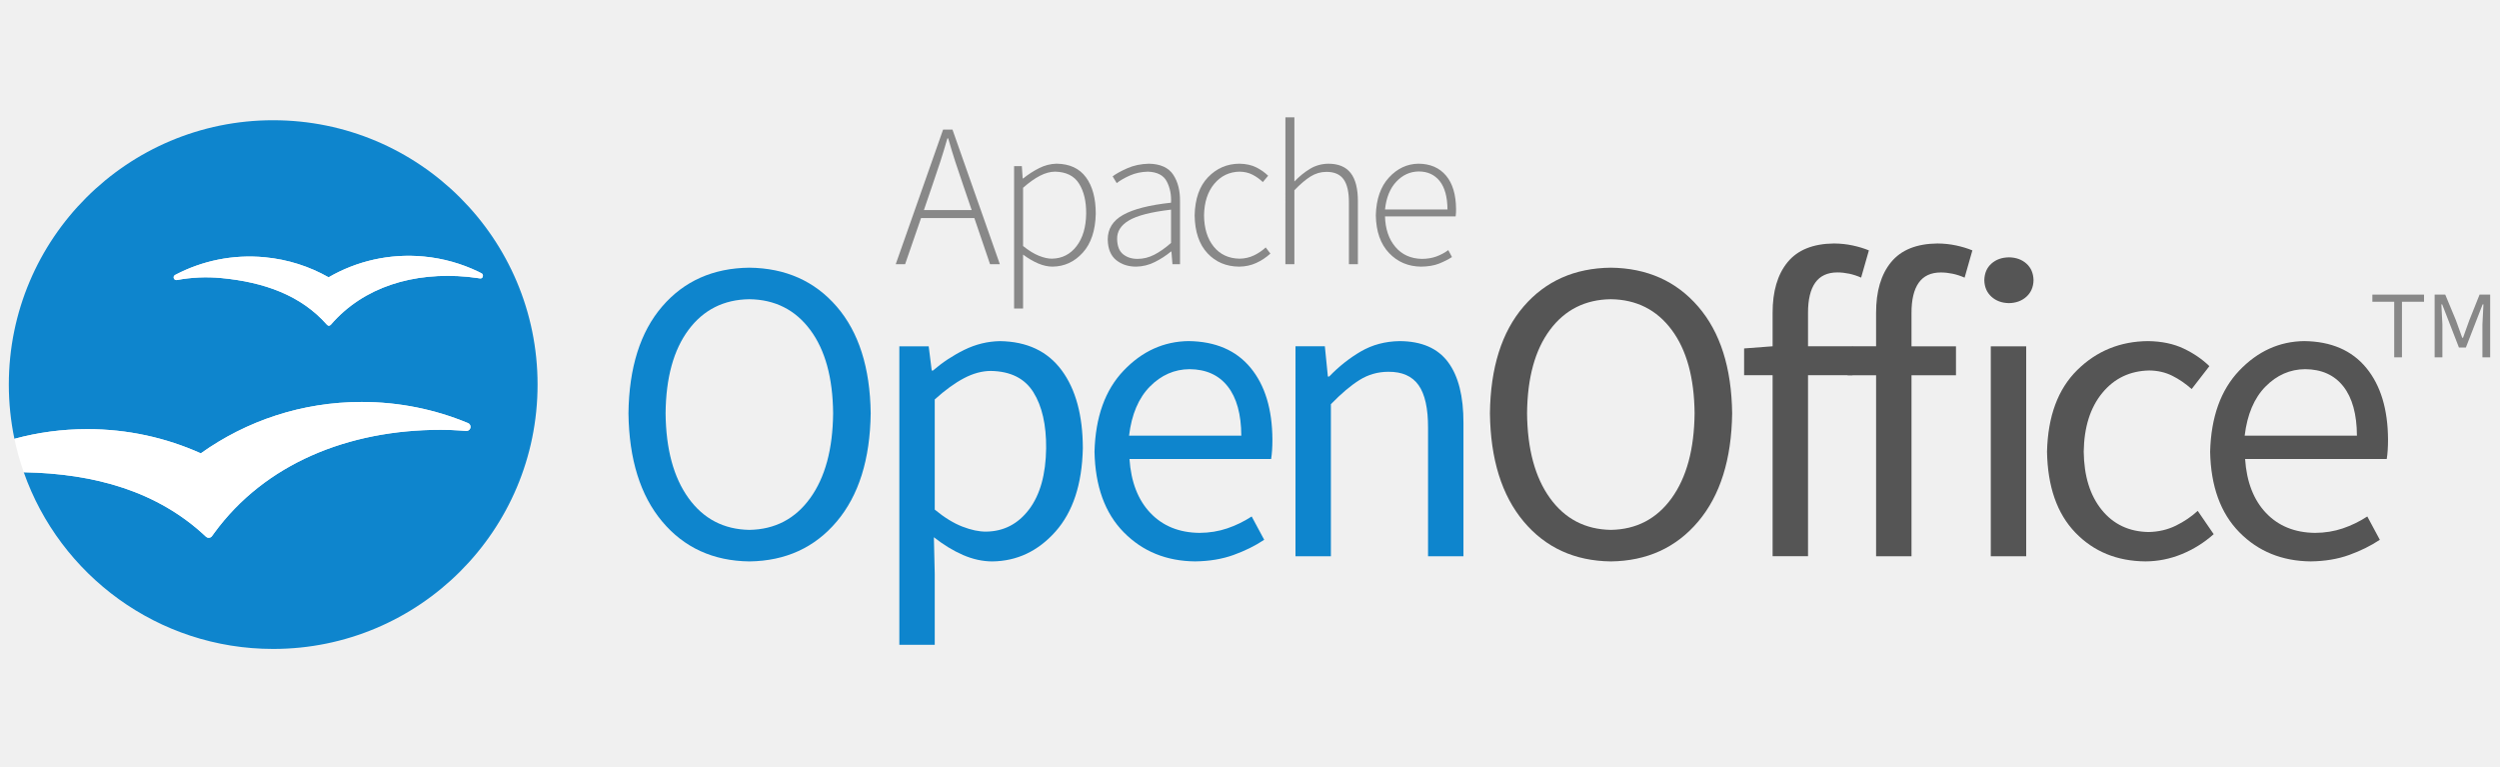
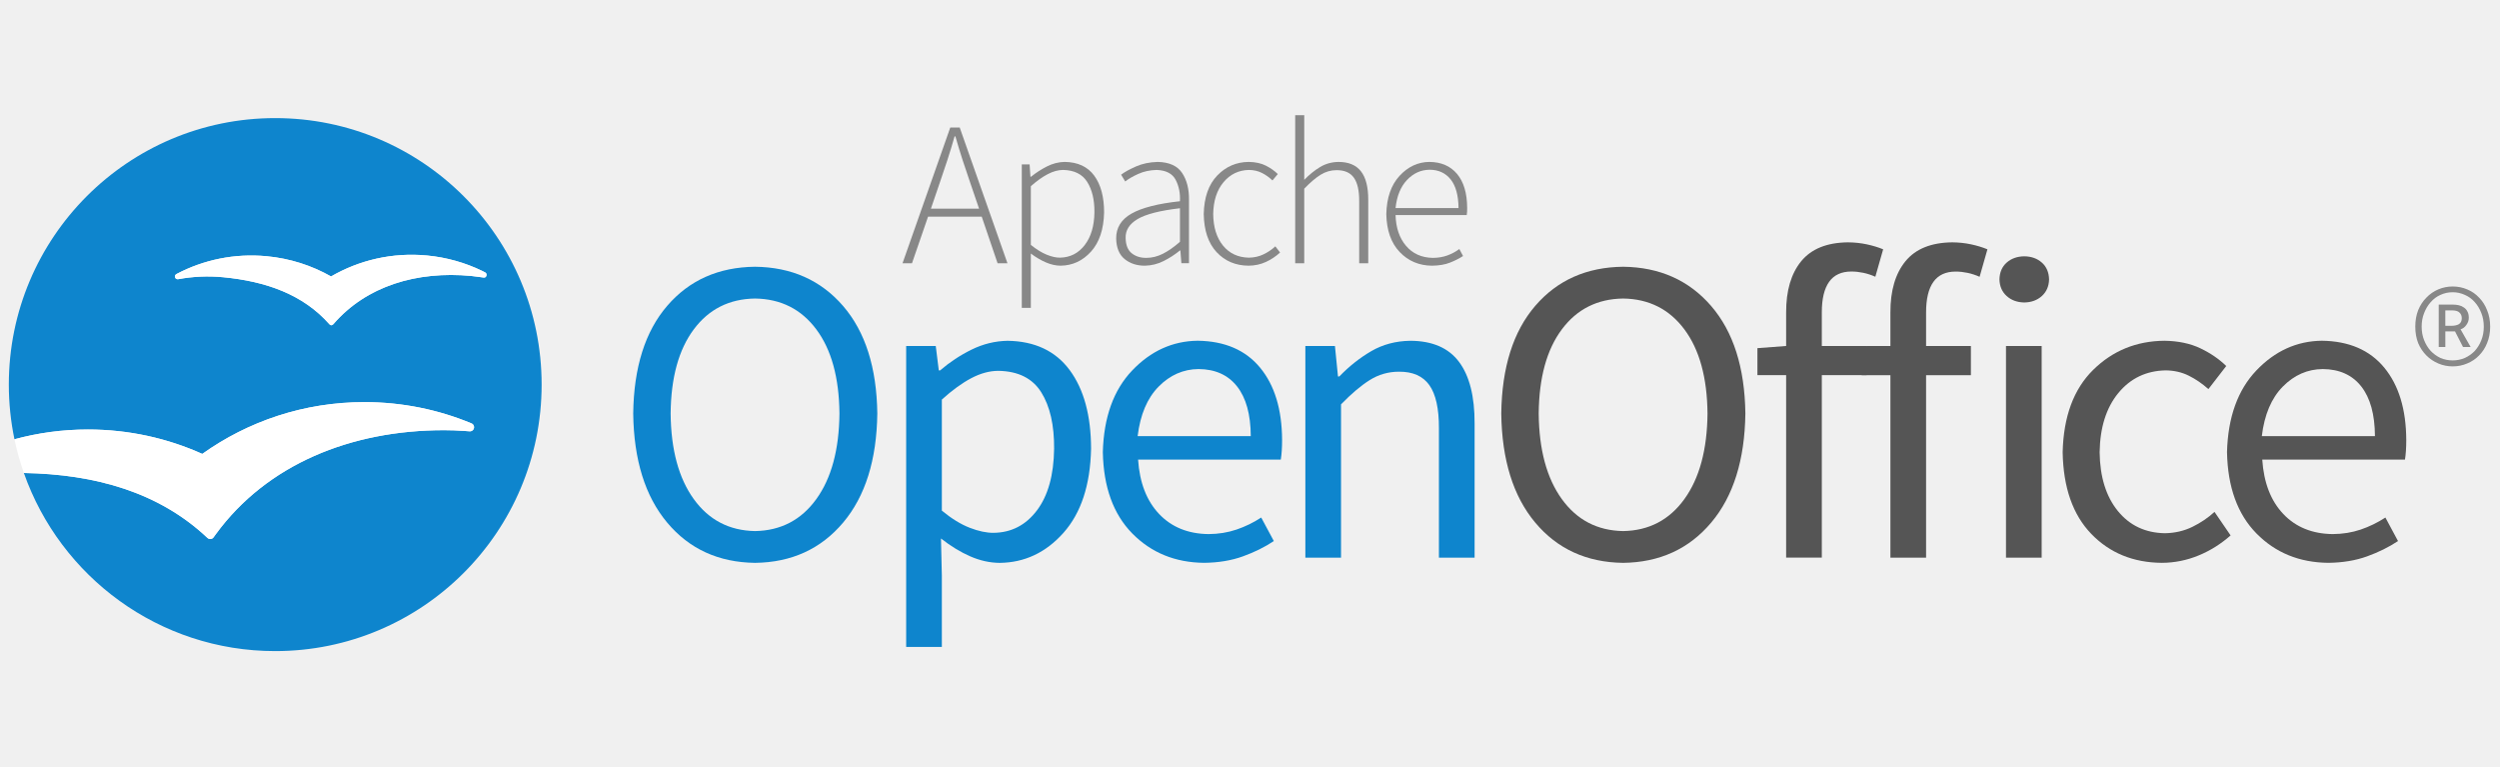
<svg xmlns="http://www.w3.org/2000/svg" width="522" height="160" id="svg3396" version="1.1">
  <defs id="defs3398" />
  <g id="layer1" transform="translate(0,-892.3622)">
-     <g id="g3053">
-       <path style="text-align:center;fill:#0e85cd;fill-rule:evenodd" d="m 156.529,1009.587 c 7.567,-0.096 13.651,-2.877 18.253,-8.332 4.602,-5.454 6.965,-12.99 7.091,-22.605 -0.126,-9.513 -2.49,-16.935 -7.091,-22.266 -4.602,-5.331 -10.686,-8.04 -18.253,-8.128 -7.563,0.084 -13.632,2.781 -18.207,8.094 -4.575,5.314 -6.924,12.747 -7.046,22.3 0.122,9.615 2.471,17.149 7.046,22.605 4.575,5.456 10.645,8.233 18.207,8.331 z m 0,-6.585 c -5.346,-0.096 -9.581,-2.3 -12.706,-6.629 -3.125,-4.329 -4.722,-10.237 -4.792,-17.723 0.07,-7.425 1.667,-13.23 4.792,-17.419 3.125,-4.188 7.36,-6.32 12.706,-6.393 5.346,0.072 9.581,2.205 12.706,6.393 3.125,4.188 4.722,9.994 4.791,17.419 -0.07,7.486 -1.667,13.394 -4.791,17.723 -3.125,4.329 -7.36,6.539 -12.706,6.629 z" id="path3086-2" />
-       <path style="text-align:center;fill:#0e85cd;fill-rule:evenodd" d="m 195.072,1004.538 c 2.029,1.59 4.059,2.828 6.088,3.709 2.029,0.881 4.059,1.328 6.088,1.342 5.169,-0.06 9.577,-2.133 13.224,-6.235 3.647,-4.102 5.552,-9.9 5.716,-17.396 -0.016,-6.891 -1.494,-12.32 -4.431,-16.291 -2.937,-3.971 -7.232,-5.997 -12.886,-6.077 -2.584,0.048 -5.06,0.653 -7.43,1.815 -2.369,1.163 -4.553,2.603 -6.55,4.318 h -0.271 l -0.631,-5.052 h -6.133 v 62.323 h 7.396 v -14.792 z m 0.18,-5.773 0,-22.999 c 2.151,-1.945 4.184,-3.421 6.099,-4.43 1.915,-1.01 3.79,-1.517 5.626,-1.522 4.111,0.072 7.073,1.553 8.884,4.453 1.811,2.9 2.698,6.796 2.661,11.691 -0.071,5.46 -1.259,9.714 -3.563,12.763 -2.304,3.048 -5.295,4.596 -8.974,4.644 -1.462,0.012 -3.115,-0.332 -4.961,-1.048 -1.845,-0.715 -3.769,-1.899 -5.772,-3.551 z" id="path3088-0" />
-       <path style="text-align:center;fill:#0e85cd;fill-rule:evenodd" d="m 228.625,986.673 c 0.143,7.228 2.18,12.84 6.111,16.832 3.931,3.993 8.899,6.018 14.905,6.076 2.969,-0.036 5.645,-0.482 8.027,-1.342 2.383,-0.858 4.517,-1.914 6.404,-3.168 l -2.616,-4.87 c -1.616,1.051 -3.322,1.88 -5.119,2.491 -1.796,0.611 -3.728,0.923 -5.795,0.936 -4.245,-0.048 -7.661,-1.438 -10.248,-4.161 -2.587,-2.722 -4.042,-6.476 -4.363,-11.262 h 29.584 c 0.09,-0.547 0.158,-1.167 0.203,-1.861 0.045,-0.692 0.068,-1.426 0.068,-2.198 -0.03,-6.342 -1.548,-11.337 -4.555,-14.983 -3.006,-3.647 -7.321,-5.507 -12.943,-5.581 -5.199,0.06 -9.728,2.121 -13.585,6.166 -3.858,4.047 -5.883,9.687 -6.077,16.922 z m 7.215,-3.337 c 0.537,-4.446 1.988,-7.866 4.352,-10.26 2.364,-2.394 5.122,-3.604 8.275,-3.631 3.45,0.024 6.111,1.22 7.982,3.597 1.871,2.377 2.818,5.808 2.841,10.293 z" id="path3090-6" />
-       <path style="text-align:center;fill:#0e85cd;fill-rule:evenodd" d="m 270.606,1008.505 7.396,0 0,-31.748 c 2.151,-2.216 4.139,-3.895 5.964,-5.04 1.824,-1.145 3.835,-1.719 6.032,-1.725 2.871,-0.024 4.976,0.904 6.314,2.784 1.338,1.881 1.999,4.862 1.984,8.941 v 26.787 h 7.396 v -27.779 c 0.018,-5.607 -1.056,-9.862 -3.224,-12.763 -2.168,-2.901 -5.543,-4.359 -10.124,-4.375 -2.997,0.048 -5.684,0.763 -8.061,2.142 -2.377,1.379 -4.59,3.131 -6.64,5.254 h -0.271 l -0.631,-6.314 h -6.133 z" id="path3092-2" />
-       <path style="text-align:center;fill:#555555;fill-rule:evenodd" d="m 336.475,1009.587 c 7.567,-0.096 13.651,-2.877 18.253,-8.332 4.602,-5.454 6.965,-12.99 7.091,-22.605 -0.126,-9.513 -2.49,-16.935 -7.091,-22.266 -4.602,-5.331 -10.686,-8.04 -18.253,-8.128 -7.563,0.084 -13.632,2.781 -18.207,8.094 -4.575,5.314 -6.924,12.747 -7.046,22.3 0.122,9.615 2.471,17.149 7.046,22.605 4.575,5.456 10.645,8.233 18.207,8.331 z m 0,-6.585 c -5.346,-0.096 -9.581,-2.3 -12.706,-6.629 -3.125,-4.329 -4.722,-10.237 -4.791,-17.723 0.069,-7.425 1.667,-13.23 4.791,-17.419 3.125,-4.188 7.36,-6.32 12.706,-6.393 5.346,0.072 9.581,2.205 12.706,6.393 3.125,4.188 4.722,9.994 4.791,17.419 -0.07,7.486 -1.667,13.394 -4.791,17.723 -3.125,4.329 -7.36,6.539 -12.706,6.629 z" id="path3094-8" />
-       <path style="text-align:center;fill:#555555;fill-rule:evenodd" d="m 390.381,944.644 c -1.003,-0.416 -2.131,-0.757 -3.382,-1.027 -1.252,-0.268 -2.559,-0.408 -3.923,-0.417 -4.361,0.048 -7.589,1.351 -9.684,3.912 -2.095,2.562 -3.136,6.098 -3.123,10.609 v 6.945 l -5.953,0.451 v 5.591 h 5.953 v 37.791 h 7.396 v -37.791 h 9.29 v -6.042 h -9.29 v -6.945 c -0.005,-2.8 0.5,-4.912 1.511,-6.337 1.011,-1.423 2.552,-2.138 4.622,-2.141 0.815,0 1.642,0.096 2.48,0.271 0.838,0.18 1.665,0.451 2.48,0.811 z" id="path3096-9" />
-       <path style="text-align:center;fill:#555555;fill-rule:evenodd" d="m 411.997,944.644 c -1.003,-0.416 -2.131,-0.757 -3.382,-1.027 -1.251,-0.268 -2.559,-0.408 -3.923,-0.417 -4.361,0.048 -7.589,1.351 -9.684,3.912 -2.095,2.562 -3.136,6.098 -3.123,10.609 v 6.945 l -4.989,0 -0.963,6.052 h 5.953 v 37.791 h 7.396 v -37.791 h 9.29 v -6.042 h -9.29 v -6.945 c -0.005,-2.8 0.5,-4.912 1.511,-6.336 1.011,-1.425 2.552,-2.139 4.622,-2.142 0.815,0 1.642,0.096 2.48,0.27 0.838,0.18 1.665,0.451 2.48,0.811 z" id="path3098-8" />
-       <path style="text-align:center;fill:#555555;fill-rule:evenodd" d="m 419.631,955.656 c 1.477,-0.024 2.694,-0.472 3.653,-1.342 0.958,-0.87 1.454,-2.016 1.488,-3.44 -0.034,-1.462 -0.53,-2.618 -1.488,-3.472 -0.958,-0.854 -2.176,-1.289 -3.653,-1.308 -1.477,0.024 -2.695,0.454 -3.653,1.308 -0.958,0.854 -1.454,2.01 -1.488,3.472 0.034,1.423 0.53,2.569 1.488,3.44 0.958,0.869 2.176,1.316 3.653,1.342 z m -3.788,52.852 7.396,0 0,-43.833 -7.396,0 z" id="path3100-4" />
-       <path style="text-align:center;fill:#555555;fill-rule:evenodd" d="m 427.589,986.673 c 0.13,7.307 2.103,12.941 5.919,16.899 3.816,3.959 8.698,5.962 14.645,6.009 2.634,-0.013 5.167,-0.524 7.599,-1.522 2.431,-0.998 4.649,-2.384 6.652,-4.16 l -3.337,-4.871 c -1.314,1.211 -2.836,2.24 -4.566,3.09 -1.731,0.849 -3.636,1.292 -5.716,1.33 -4.076,-0.072 -7.334,-1.617 -9.775,-4.633 -2.441,-3.015 -3.692,-7.063 -3.754,-12.142 0.075,-5.126 1.368,-9.215 3.878,-12.266 2.51,-3.051 5.787,-4.614 9.831,-4.69 1.744,0.024 3.33,0.385 4.758,1.094 1.428,0.708 2.788,1.636 4.081,2.784 l 3.698,-4.78 c -1.475,-1.441 -3.26,-2.663 -5.355,-3.664 -2.095,-1.001 -4.579,-1.524 -7.452,-1.568 -5.812,0.048 -10.739,2.055 -14.78,6.033 -4.042,3.978 -6.15,9.663 -6.325,17.058 z" id="path3102-6" />
-       <path style="text-align:center;fill:#555555;fill-rule:evenodd" d="m 461.66,986.673 c 0.143,7.228 2.18,12.84 6.111,16.832 3.931,3.993 8.899,6.018 14.905,6.076 2.969,-0.036 5.645,-0.482 8.027,-1.342 2.383,-0.858 4.517,-1.914 6.404,-3.168 l -2.616,-4.87 c -1.616,1.051 -3.322,1.88 -5.119,2.491 -1.796,0.611 -3.728,0.923 -5.795,0.936 -4.245,-0.048 -7.661,-1.438 -10.248,-4.161 -2.587,-2.722 -4.042,-6.476 -4.363,-11.262 h 29.584 c 0.09,-0.547 0.158,-1.167 0.203,-1.861 0.045,-0.692 0.068,-1.426 0.068,-2.198 -0.03,-6.342 -1.548,-11.337 -4.555,-14.983 -3.006,-3.647 -7.321,-5.507 -12.943,-5.581 -5.199,0.06 -9.728,2.121 -13.585,6.166 -3.858,4.047 -5.883,9.687 -6.077,16.922 z m 7.215,-3.337 c 0.537,-4.446 1.988,-7.866 4.352,-10.26 2.364,-2.394 5.122,-3.604 8.275,-3.631 3.45,0.024 6.111,1.22 7.982,3.597 1.871,2.377 2.818,5.808 2.841,10.293 z" id="path3104-0" />
-       <g style="font-size:35.477px;font-style:normal;font-variant:normal;font-weight:300;font-stretch:normal;text-align:center;line-height:100%;letter-spacing:0px;word-spacing:0px;writing-mode:lr-tb;text-anchor:middle;fill:#888888;fill-rule:evenodd;font-family:Source Sans Pro Light" font-weight="300" transform="matrix(1.202202,0,0,1.202202,98.4244,610.0454)" line-height="100%" font-stretch="normal" font-size="35.477px" font-variant="normal" font-style="normal" id="g3106-7">
-         <path d="m 78.658,271.32 1.49,-4.364 c 0.476,-1.368 0.925,-2.703 1.348,-4.004 0.423,-1.302 0.837,-2.663 1.242,-4.084 h 0.142 c 0.405,1.421 0.819,2.783 1.242,4.084 0.423,1.302 0.872,2.636 1.348,4.004 l 1.49,4.364 z m 11.494,9.401 1.703,0 -8.23,-23.379 -1.632,0 -8.23,23.379 1.632,0 2.767,-8.018 9.259,0 z" id="path3108-7" />
-         <path d="m 95.889,279.05 c 0.889,0.661 1.763,1.174 2.621,1.539 0.858,0.364 1.687,0.549 2.488,0.554 2.067,-0.021 3.822,-0.83 5.264,-2.426 1.442,-1.596 2.194,-3.85 2.257,-6.763 -2e-5,-2.675 -0.568,-4.784 -1.703,-6.328 -1.135,-1.544 -2.838,-2.332 -5.109,-2.364 -1.052,0.024 -2.07,0.286 -3.051,0.785 -0.982,0.499 -1.892,1.089 -2.732,1.769 h -0.106 l -0.142,-2.129 h -1.348 v 24.727 h 1.561 v -6.208 z m 0,-1.49 0,-10.111 c 1.026,-0.908 1.998,-1.602 2.918,-2.08 0.919,-0.478 1.803,-0.719 2.652,-0.723 1.932,0.043 3.318,0.738 4.16,2.084 0.841,1.347 1.252,3.088 1.233,5.224 -0.032,2.343 -0.589,4.22 -1.672,5.632 -1.083,1.412 -2.5,2.136 -4.253,2.173 -0.662,0.008 -1.422,-0.159 -2.279,-0.501 -0.857,-0.342 -1.777,-0.908 -2.758,-1.698 z" id="path3110-7" />
-         <path d="m 110.6,276.46 c 0.038,1.607 0.529,2.792 1.472,3.552 0.943,0.761 2.108,1.137 3.494,1.131 1.12,-0.023 2.188,-0.287 3.202,-0.794 1.014,-0.506 1.957,-1.117 2.829,-1.831 h 0.071 l 0.177,2.2 h 1.313 v -10.891 c 0.028,-1.872 -0.365,-3.423 -1.18,-4.652 -0.814,-1.229 -2.219,-1.866 -4.213,-1.911 -1.398,0.038 -2.646,0.299 -3.743,0.78 -1.097,0.482 -1.954,0.955 -2.572,1.419 l 0.71,1.171 c 0.579,-0.455 1.337,-0.893 2.275,-1.313 0.938,-0.42 1.989,-0.644 3.153,-0.674 1.63,0.063 2.724,0.638 3.282,1.725 0.557,1.087 0.8,2.31 0.727,3.667 -3.764,0.405 -6.542,1.112 -8.332,2.12 -1.791,1.008 -2.679,2.442 -2.665,4.301 z m 1.632,-0.071 c -0.047,-1.343 0.641,-2.435 2.062,-3.277 1.421,-0.842 3.856,-1.464 7.304,-1.867 v 5.783 c -1.035,0.907 -2.016,1.594 -2.945,2.062 -0.928,0.468 -1.874,0.703 -2.838,0.705 -1.003,0.011 -1.844,-0.251 -2.523,-0.785 -0.679,-0.534 -1.032,-1.408 -1.06,-2.621 z" id="path3112-17" />
-         <path d="m 125.7,272.24 c 0.047,2.839 0.786,5.028 2.217,6.567 1.431,1.54 3.27,2.318 5.517,2.337 1.082,-0.013 2.075,-0.227 2.98,-0.643 0.905,-0.416 1.721,-0.959 2.448,-1.627 l -0.816,-1.064 c -0.588,0.547 -1.265,1.005 -2.031,1.375 -0.766,0.37 -1.602,0.562 -2.51,0.576 -1.887,-0.034 -3.381,-0.729 -4.483,-2.084 -1.102,-1.355 -1.665,-3.168 -1.69,-5.437 0.04,-2.288 0.634,-4.116 1.783,-5.486 1.149,-1.369 2.612,-2.072 4.39,-2.106 0.829,0.011 1.574,0.184 2.235,0.519 0.661,0.335 1.264,0.765 1.809,1.29 l 0.922,-1.1 c -0.559,-0.553 -1.242,-1.035 -2.049,-1.446 -0.807,-0.411 -1.792,-0.627 -2.953,-0.647 -2.14,0.017 -3.953,0.799 -5.441,2.346 -1.488,1.547 -2.264,3.757 -2.328,6.63 z" id="path3114-5" />
-         <path d="m 141.47,280.72 1.561,0 0,-12.842 c 1.021,-1.064 1.959,-1.863 2.812,-2.395 0.853,-0.532 1.772,-0.798 2.758,-0.798 1.373,-0.004 2.369,0.43 2.989,1.304 0.619,0.874 0.924,2.213 0.914,4.018 v 10.714 h 1.561 v -10.927 c 0.005,-2.197 -0.413,-3.834 -1.255,-4.913 -0.842,-1.079 -2.138,-1.617 -3.889,-1.614 -1.159,0.018 -2.211,0.31 -3.157,0.878 -0.946,0.568 -1.857,1.304 -2.732,2.208 v -3.76 -7.379 h -1.561 z" id="path3116-9" />
-         <path d="m 157.18,272.24 c 0.055,2.808 0.823,4.988 2.301,6.541 1.479,1.553 3.337,2.341 5.574,2.364 1.225,-0.018 2.26,-0.194 3.104,-0.528 0.844,-0.333 1.595,-0.713 2.253,-1.14 l -0.639,-1.206 c -0.634,0.467 -1.326,0.837 -2.075,1.109 -0.749,0.272 -1.583,0.411 -2.501,0.417 -1.939,-0.039 -3.48,-0.732 -4.621,-2.08 -1.141,-1.347 -1.741,-3.114 -1.8,-5.299 h 12.275 c 0.034,-0.213 0.055,-0.426 0.062,-0.639 0.007,-0.213 0.01,-0.426 0.009,-0.639 -0.019,-2.517 -0.602,-4.455 -1.747,-5.814 -1.146,-1.359 -2.739,-2.046 -4.78,-2.062 -1.97,0.026 -3.68,0.826 -5.131,2.399 -1.451,1.573 -2.212,3.766 -2.284,6.576 z m 1.596,-1.029 c 0.217,-2.06 0.874,-3.67 1.969,-4.829 1.095,-1.16 2.39,-1.749 3.885,-1.769 1.543,0.002 2.758,0.557 3.645,1.663 0.887,1.106 1.339,2.752 1.357,4.936 z" id="path3118-2" />
+     <g style="fill-rule:evenodd" transform="matrix(1.569216,0,0,1.557274,-78.1668,816.9585)" id="g3034">
+       <path d="m 150.319,123.889 c 4.859,-0.062 8.766,-1.862 11.721,-5.394 2.955,-3.531 4.473,-8.409 4.554,-14.633 -0.081,-6.158 -1.599,-10.963 -4.554,-14.414 -2.955,-3.451 -6.862,-5.205 -11.721,-5.262 -4.857,0.054 -8.754,1.8 -11.692,5.24 -2.938,3.44 -4.446,8.252 -4.525,14.436 0.079,6.224 1.587,11.102 4.525,14.633 2.938,3.532 6.835,5.329 11.692,5.393 z m 0,-4.262 c -3.433,-0.062 -6.152,-1.489 -8.159,-4.291 -2.007,-2.803 -3.032,-6.627 -3.077,-11.473 0.045,-4.807 1.07,-8.565 3.077,-11.276 2.007,-2.711 4.726,-4.091 8.159,-4.139 3.433,0.047 6.152,1.427 8.159,4.139 2.007,2.711 3.032,6.47 3.077,11.276 -0.045,4.846 -1.07,8.67 -3.077,11.473 -2.007,2.802 -4.726,4.233 -8.159,4.291 z" id="path3086" style="text-align:center;fill:#0e85cd;fill-rule:evenodd" />
+       <path d="m 175.069,120.621 c 1.303,1.03 2.606,1.83 3.909,2.401 1.303,0.57 2.606,0.86 3.909,0.869 3.319,-0.039 6.15,-1.381 8.492,-4.036 2.342,-2.655 3.566,-6.409 3.671,-11.261 -0.01,-4.461 -0.959,-7.976 -2.845,-10.546 -1.886,-2.571 -4.644,-3.882 -8.275,-3.934 -1.659,0.031 -3.249,0.423 -4.771,1.175 -1.522,0.753 -2.924,1.685 -4.206,2.795 l -0.174,0 -0.405,-3.27 -3.938,0 0,40.345 4.749,0 0,-9.576 z m 0.116,-3.737 0,-14.889 c 1.382,-1.259 2.687,-2.215 3.917,-2.868 1.229,-0.654 2.434,-0.982 3.613,-0.985 2.64,0.047 4.542,1.006 5.705,2.883 1.163,1.877 1.733,4.399 1.709,7.569 -0.046,3.535 -0.808,6.288 -2.288,8.262 -1.479,1.973 -3.4,2.975 -5.763,3.006 -0.939,0.008 -2.001,-0.215 -3.185,-0.679 -1.185,-0.463 -2.421,-1.23 -3.707,-2.299 z" id="path3088" style="text-align:center;fill:#0e85cd;fill-rule:evenodd" />
+       <path d="m 196.615,109.056 c 0.092,4.679 1.4,8.312 3.924,10.896 2.524,2.585 5.714,3.896 9.571,3.933 1.906,-0.023 3.625,-0.312 5.155,-0.869 1.53,-0.556 2.901,-1.239 4.112,-2.051 l -1.68,-3.153 c -1.038,0.68 -2.133,1.217 -3.287,1.613 -1.154,0.395 -2.394,0.598 -3.721,0.606 -2.726,-0.031 -4.919,-0.931 -6.581,-2.694 -1.661,-1.762 -2.595,-4.192 -2.802,-7.291 l 18.997,0 c 0.058,-0.354 0.101,-0.756 0.13,-1.205 0.029,-0.448 0.043,-0.923 0.043,-1.423 -0.019,-4.105 -0.994,-7.339 -2.925,-9.699 -1.931,-2.361 -4.701,-3.565 -8.311,-3.613 -3.339,0.039 -6.247,1.373 -8.724,3.992 -2.477,2.62 -3.778,6.271 -3.902,10.955 z m 4.633,-2.16 c 0.345,-2.878 1.277,-5.092 2.795,-6.642 1.518,-1.55 3.289,-2.333 5.314,-2.35 2.215,0.016 3.924,0.79 5.126,2.329 1.202,1.539 1.81,3.76 1.824,6.663 z" id="path3090" style="text-align:center;fill:#0e85cd;fill-rule:evenodd" />
+       <path d="m 223.573,123.189 4.749,0 0,-20.552 c 1.382,-1.434 2.658,-2.522 3.83,-3.262 1.172,-0.741 2.463,-1.113 3.873,-1.117 1.844,-0.016 3.195,0.585 4.054,1.802 0.859,1.218 1.284,3.147 1.274,5.788 l 0,17.341 4.749,0 0,-17.983 c 0.011,-3.63 -0.678,-6.384 -2.071,-8.262 -1.392,-1.878 -3.559,-2.822 -6.501,-2.832 -1.925,0.031 -3.65,0.494 -5.176,1.387 -1.526,0.893 -2.948,2.027 -4.264,3.401 l -0.174,0 -0.405,-4.087 -3.938,0 z" id="path3092" style="text-align:center;fill:#0e85cd;fill-rule:evenodd" />
+       <path d="m 265.87,123.889 c 4.859,-0.062 8.766,-1.862 11.721,-5.394 2.955,-3.531 4.473,-8.409 4.554,-14.633 -0.081,-6.158 -1.599,-10.963 -4.554,-14.414 -2.955,-3.451 -6.862,-5.205 -11.721,-5.262 -4.857,0.054 -8.754,1.8 -11.692,5.24 -2.938,3.44 -4.446,8.252 -4.525,14.436 0.079,6.224 1.587,11.102 4.525,14.633 2.938,3.532 6.835,5.329 11.692,5.393 z m 0,-4.262 c -3.433,-0.062 -6.152,-1.489 -8.159,-4.291 -2.007,-2.803 -3.032,-6.627 -3.077,-11.473 0.044,-4.807 1.07,-8.565 3.077,-11.276 2.007,-2.711 4.726,-4.091 8.159,-4.139 3.433,0.047 6.152,1.427 8.159,4.139 2.007,2.711 3.032,6.47 3.077,11.276 -0.045,4.846 -1.07,8.67 -3.077,11.473 -2.007,2.802 -4.726,4.233 -8.159,4.291 z" id="path3094" style="text-align:center;fill:#555555;fill-rule:evenodd" />
+       <path d="m 300.487,81.848 c -0.644,-0.269 -1.368,-0.49 -2.172,-0.665 -0.804,-0.174 -1.643,-0.264 -2.519,-0.27 -2.801,0.031 -4.873,0.875 -6.219,2.532 -1.345,1.658 -2.014,3.947 -2.005,6.868 l 0,4.496 -3.823,0.292 0,3.62 3.823,0 0,24.464 4.749,0 0,-24.464 5.966,0 0,-3.912 -5.966,0 0,-4.496 c -0.003,-1.813 0.321,-3.18 0.97,-4.102 0.649,-0.921 1.639,-1.384 2.968,-1.386 0.524,0 1.055,0.062 1.593,0.175 0.538,0.117 1.069,0.292 1.593,0.525 z" id="path3096" style="text-align:center;fill:#555555;fill-rule:evenodd" />
+       <path d="m 314.367,81.848 c -0.644,-0.269 -1.368,-0.49 -2.172,-0.665 -0.804,-0.174 -1.643,-0.264 -2.519,-0.27 -2.801,0.031 -4.874,0.875 -6.219,2.532 -1.345,1.658 -2.014,3.947 -2.005,6.868 l 0,4.496 -3.204,0 -0.619,3.918 3.822,0 0,24.464 4.749,0 0,-24.464 5.965,0 0,-3.911 -5.965,0 0,-4.496 c -0.003,-1.813 0.321,-3.18 0.97,-4.101 0.649,-0.922 1.639,-1.385 2.968,-1.387 0.524,0 1.055,0.062 1.593,0.175 0.538,0.117 1.069,0.292 1.593,0.525 z" id="path3098" style="text-align:center;fill:#555555;fill-rule:evenodd" />
+       <path d="m 319.269,88.977 c 0.948,-0.016 1.73,-0.306 2.346,-0.869 0.615,-0.563 0.934,-1.305 0.956,-2.227 -0.022,-0.946 -0.34,-1.695 -0.956,-2.248 -0.615,-0.553 -1.397,-0.834 -2.346,-0.847 -0.948,0.016 -1.73,0.294 -2.346,0.847 -0.615,0.553 -0.934,1.301 -0.956,2.248 0.022,0.921 0.34,1.663 0.956,2.227 0.615,0.563 1.397,0.852 2.346,0.869 z m -2.433,34.214 4.749,0 0,-28.376 -4.749,0 z" id="path3100" style="text-align:center;fill:#555555;fill-rule:evenodd" />
+       <path d="m 324.38,109.056 c 0.083,4.73 1.35,8.377 3.801,10.94 2.451,2.563 5.585,3.859 9.404,3.89 1.692,-0.008 3.318,-0.339 4.88,-0.985 1.561,-0.646 2.985,-1.543 4.271,-2.693 l -2.143,-3.153 c -0.843,0.784 -1.821,1.45 -2.932,2 -1.111,0.549 -2.335,0.837 -3.671,0.861 -2.617,-0.047 -4.709,-1.047 -6.277,-2.999 -1.567,-1.952 -2.371,-4.572 -2.411,-7.86 0.048,-3.318 0.878,-5.965 2.49,-7.941 1.612,-1.975 3.716,-2.987 6.313,-3.036 1.12,0.016 2.138,0.249 3.055,0.708 0.917,0.458 1.791,1.059 2.621,1.802 l 2.375,-3.094 c -0.947,-0.933 -2.094,-1.724 -3.439,-2.372 -1.345,-0.648 -2.941,-0.987 -4.785,-1.015 -3.732,0.031 -6.896,1.33 -9.491,3.905 -2.595,2.575 -3.949,6.256 -4.061,11.043 z" id="path3102" style="text-align:center;fill:#555555;fill-rule:evenodd" />
+       <path d="m 346.258,109.056 c 0.092,4.679 1.4,8.312 3.924,10.896 2.524,2.585 5.715,3.896 9.571,3.933 1.906,-0.023 3.625,-0.312 5.155,-0.869 1.53,-0.556 2.901,-1.239 4.112,-2.051 l -1.68,-3.153 c -1.038,0.68 -2.133,1.217 -3.287,1.613 -1.154,0.395 -2.394,0.598 -3.721,0.606 -2.726,-0.031 -4.919,-0.931 -6.581,-2.694 -1.661,-1.762 -2.595,-4.192 -2.802,-7.291 l 18.997,0 c 0.058,-0.354 0.101,-0.756 0.13,-1.205 0.029,-0.448 0.043,-0.923 0.043,-1.423 -0.019,-4.105 -0.994,-7.339 -2.925,-9.699 -1.931,-2.361 -4.701,-3.565 -8.311,-3.613 -3.339,0.039 -6.247,1.373 -8.724,3.992 -2.477,2.62 -3.778,6.271 -3.902,10.955 z m 4.633,-2.16 c 0.345,-2.878 1.277,-5.092 2.795,-6.642 1.518,-1.55 3.289,-2.333 5.314,-2.35 2.215,0.016 3.924,0.79 5.126,2.329 1.202,1.539 1.81,3.76 1.824,6.663 z" id="path3104" style="text-align:center;fill:#555555;fill-rule:evenodd" />
+       <g transform="matrix(0.771993,0,0,0.7782524,113.0067,-134.7561)" id="g3106" style="font-style:normal;font-variant:normal;font-weight:300;font-stretch:normal;font-size:35.477px;line-height:100%;font-family:'Source Sans Pro Light';text-align:center;letter-spacing:0px;word-spacing:0px;writing-mode:lr-tb;text-anchor:middle;fill:#888888;fill-rule:evenodd">
+         <path d="m 78.658,271.32 1.49,-4.364 c 0.476,-1.368 0.925,-2.703 1.348,-4.004 0.423,-1.302 0.837,-2.663 1.242,-4.084 l 0.142,0 c 0.405,1.421 0.819,2.783 1.242,4.084 0.423,1.302 0.872,2.636 1.348,4.004 l 1.49,4.364 z m 11.494,9.401 1.703,0 -8.23,-23.379 -1.632,0 -8.23,23.379 1.632,0 2.767,-8.018 9.259,0 z" id="path3108" />
+         <path d="m 95.889,279.05 c 0.889,0.661 1.763,1.174 2.621,1.539 0.858,0.364 1.687,0.549 2.488,0.554 2.067,-0.021 3.822,-0.83 5.264,-2.426 1.442,-1.596 2.194,-3.85 2.257,-6.763 -2e-5,-2.675 -0.568,-4.784 -1.703,-6.328 -1.135,-1.544 -2.838,-2.332 -5.109,-2.364 -1.052,0.024 -2.07,0.286 -3.051,0.785 -0.982,0.499 -1.892,1.089 -2.732,1.769 l -0.106,0 -0.142,-2.129 -1.348,0 0,24.727 1.561,0 0,-6.208 z m 0,-1.49 0,-10.111 c 1.026,-0.908 1.998,-1.602 2.918,-2.08 0.919,-0.478 1.803,-0.719 2.652,-0.723 1.932,0.043 3.318,0.738 4.16,2.084 0.841,1.347 1.252,3.088 1.233,5.224 -0.032,2.343 -0.589,4.22 -1.672,5.632 -1.083,1.412 -2.5,2.136 -4.253,2.173 -0.662,0.008 -1.422,-0.159 -2.279,-0.501 -0.857,-0.342 -1.777,-0.908 -2.758,-1.698 z" id="path3110" />
+         <path d="m 110.6,276.46 c 0.038,1.607 0.529,2.792 1.472,3.552 0.943,0.761 2.108,1.137 3.494,1.131 1.12,-0.023 2.188,-0.287 3.202,-0.794 1.014,-0.506 1.957,-1.117 2.829,-1.831 l 0.071,0 0.177,2.2 1.313,0 0,-10.891 c 0.028,-1.872 -0.365,-3.423 -1.18,-4.652 -0.814,-1.229 -2.219,-1.866 -4.213,-1.911 -1.398,0.038 -2.646,0.299 -3.743,0.78 -1.097,0.482 -1.954,0.955 -2.572,1.419 l 0.71,1.171 c 0.579,-0.455 1.337,-0.893 2.275,-1.313 0.938,-0.42 1.989,-0.644 3.153,-0.674 1.63,0.063 2.724,0.638 3.282,1.725 0.557,1.087 0.8,2.31 0.727,3.667 -3.764,0.405 -6.542,1.112 -8.332,2.12 -1.791,1.008 -2.679,2.442 -2.665,4.301 z m 1.632,-0.071 c -0.047,-1.343 0.641,-2.435 2.062,-3.277 1.421,-0.842 3.856,-1.464 7.304,-1.867 l 0,5.783 c -1.035,0.907 -2.016,1.594 -2.945,2.062 -0.928,0.468 -1.874,0.703 -2.838,0.705 -1.003,0.011 -1.844,-0.251 -2.523,-0.785 -0.679,-0.534 -1.032,-1.408 -1.06,-2.621 z" id="path3112" />
+         <path d="m 125.7,272.24 c 0.047,2.839 0.786,5.028 2.217,6.567 1.431,1.54 3.27,2.318 5.517,2.337 1.082,-0.013 2.075,-0.227 2.98,-0.643 0.905,-0.416 1.721,-0.959 2.448,-1.627 l -0.816,-1.064 c -0.588,0.547 -1.265,1.005 -2.031,1.375 -0.766,0.37 -1.602,0.562 -2.51,0.576 -1.887,-0.034 -3.381,-0.729 -4.483,-2.084 -1.102,-1.355 -1.665,-3.168 -1.69,-5.437 0.04,-2.288 0.634,-4.116 1.783,-5.486 1.149,-1.369 2.612,-2.072 4.39,-2.106 0.829,0.011 1.574,0.184 2.235,0.519 0.661,0.335 1.264,0.765 1.809,1.29 l 0.922,-1.1 c -0.559,-0.553 -1.242,-1.035 -2.049,-1.446 -0.807,-0.411 -1.792,-0.627 -2.953,-0.647 -2.14,0.017 -3.953,0.799 -5.441,2.346 -1.488,1.547 -2.264,3.757 -2.328,6.63 z" id="path3114" />
+         <path d="m 141.47,280.72 1.561,0 0,-12.842 c 1.021,-1.064 1.959,-1.863 2.812,-2.395 0.853,-0.532 1.772,-0.798 2.758,-0.798 1.373,-0.004 2.369,0.43 2.989,1.304 0.619,0.874 0.924,2.213 0.914,4.018 l 0,10.714 1.561,0 0,-10.927 c 0.005,-2.197 -0.413,-3.834 -1.255,-4.913 -0.842,-1.079 -2.138,-1.617 -3.889,-1.614 -1.159,0.018 -2.211,0.31 -3.157,0.878 -0.946,0.568 -1.857,1.304 -2.732,2.208 l 0,-3.76 0,-7.379 -1.561,0 z" id="path3116" />
+         <path d="m 157.18,272.24 c 0.055,2.808 0.823,4.988 2.301,6.541 1.479,1.553 3.337,2.341 5.574,2.364 1.225,-0.018 2.26,-0.194 3.104,-0.528 0.844,-0.333 1.595,-0.713 2.253,-1.14 l -0.639,-1.206 c -0.634,0.467 -1.326,0.837 -2.075,1.109 -0.749,0.272 -1.583,0.411 -2.501,0.417 -1.939,-0.039 -3.48,-0.732 -4.621,-2.08 -1.141,-1.347 -1.741,-3.114 -1.8,-5.299 l 12.275,0 c 0.034,-0.213 0.055,-0.426 0.062,-0.639 0.007,-0.213 0.01,-0.426 0.009,-0.639 -0.019,-2.517 -0.602,-4.455 -1.747,-5.814 -1.146,-1.359 -2.739,-2.046 -4.78,-2.062 -1.97,0.026 -3.68,0.826 -5.131,2.399 -1.451,1.573 -2.212,3.766 -2.284,6.576 z m 1.596,-1.029 c 0.217,-2.06 0.874,-3.67 1.969,-4.829 1.095,-1.16 2.39,-1.749 3.885,-1.769 1.543,0.002 2.758,0.557 3.645,1.663 0.887,1.106 1.339,2.752 1.357,4.936 z" id="path3118" />
      </g>
-       <path id="path3051" d="m 508.556,966.972 1.621,0 0,-6.867 -0.213,-4.18 0.171,0 3.497,8.999 1.45,0 3.497,-8.999 0.171,0 -0.213,4.18 0,6.867 1.621,0 0,-13.094 -2.218,0 -2.133,5.331 -1.322,3.668 -0.171,0 -1.322,-3.668 -2.218,-5.331 -2.218,0 0,13.094" style="font-size:27.388px;font-style:normal;font-variant:normal;font-weight:300;font-stretch:normal;text-align:center;line-height:100%;letter-spacing:-1.825px;word-spacing:0px;writing-mode:lr-tb;text-anchor:middle;fill:#888888;fill-rule:evenodd;font-family:Source Sans Pro Light" />
-       <path id="path3008" d="m 500.111,966.972 1.621,0 0,-11.601 4.606,0 0,-1.493 -10.79,0 0,1.493 4.564,0 0,11.601" style="font-size:27.388px;font-style:normal;font-variant:normal;font-weight:300;font-stretch:normal;text-align:center;line-height:100%;letter-spacing:-1.825px;word-spacing:0px;writing-mode:lr-tb;text-anchor:middle;fill:#888888;fill-rule:evenodd;font-family:Source Sans Pro Light" />
-       <g style="font-size:28.421px;font-style:normal;font-variant:normal;font-weight:normal;font-stretch:normal;line-height:125%;letter-spacing:0px;word-spacing:0px;fill-rule:evenodd;font-family:'M+ 1p'" font-weight="normal" transform="matrix(0.6815681,0,0,0.6815681,-232.8611,763.6442)" font-stretch="normal" line-height="125%" font-size="28.421px" font-variant="normal" font-style="normal" id="g3128">
-         <path d="m 425.38,225.69 c -44.75,0 -81.021,36.251 -81.021,80.98 0,5.697 0.595,11.254 1.715,16.62 7.119,-1.935 14.609,-2.97 22.342,-2.97 12.394,0 24.163,2.65 34.783,7.418 13.9,-9.91 30.93,-15.74 49.31,-15.74 11.508,0 22.484,2.29 32.488,6.434 0.053,0.02 0.102,0.041 0.154,0.062 0.414,0.204 0.705,0.628 0.705,1.129 0,0.692 -0.564,1.258 -1.264,1.258 -0.025,0 -1.23,-0.093 -1.807,-0.131 -1.992,-0.143 -4.018,-0.219 -6.043,-0.219 -28.408,0 -53.935,10.432 -69.416,31.594 -0.247,0.335 -0.732,1.018 -0.738,1.018 -0.226,0.285 -0.578,0.468 -0.968,0.468 -0.32,0 -0.604,-0.118 -0.821,-0.318 -0.039,-0.024 -0.076,-0.061 -0.108,-0.096 -14.688,-13.81 -34.036,-19.276 -55.753,-19.657 11.088,31.517 41.113,54.121 76.437,54.121 44.75,0 81.031,-36.262 81.031,-80.986 10e-4,-44.732 -36.28,-80.983 -81.03,-80.983 z m 63.436,48.465 c -0.283,-0.029 -0.768,-0.108 -1.082,-0.15 -0.9,-0.142 -1.814,-0.257 -2.732,-0.345 -16.525,-1.558 -31.9,3.03 -41.934,14.653 -0.42,0.43 -0.789,0.45 -1.203,0.022 -7.977,-9.045 -19.337,-13.059 -32.375,-14.294 -4.645,-0.441 -9.208,-0.211 -13.578,0.602 -0.017,0 -0.037,0 -0.057,0.009 -0.042,0 -0.088,0.011 -0.138,0.011 -0.467,0 -0.84,-0.379 -0.84,-0.845 0,-0.271 0.134,-0.509 0.328,-0.659 0.08,-0.045 0.16,-0.096 0.238,-0.133 8.134,-4.256 17.536,-6.293 27.349,-5.363 7.117,0.674 13.738,2.832 19.574,6.145 8.525,-4.939 18.623,-7.363 29.18,-6.366 5.977,0.566 11.602,2.187 16.711,4.645 0.312,0.16 0.637,0.313 0.951,0.484 0.312,0.155 0.453,0.423 0.453,0.747 0,0.464 -0.299,0.903 -0.845,0.837 z" id="path3130" style="fill:#0e85cd" />
-         <path d="m 489.2,272.57 c -0.314,-0.171 -0.639,-0.324 -0.951,-0.484 -5.109,-2.458 -10.734,-4.078 -16.711,-4.645 -10.557,-0.997 -20.654,1.427 -29.18,6.366 -5.836,-3.312 -12.457,-5.471 -19.574,-6.145 -9.813,-0.93 -19.215,1.107 -27.349,5.363 -0.078,0.037 -0.159,0.088 -0.238,0.133 -0.194,0.15 -0.328,0.389 -0.328,0.659 0,0.466 0.373,0.845 0.84,0.845 0.049,0 0.095,-0.011 0.138,-0.011 0.02,-0.009 0.04,-0.009 0.057,-0.009 4.37,-0.812 8.933,-1.043 13.578,-0.602 13.039,1.235 24.399,5.249 32.375,14.294 0.414,0.428 0.783,0.407 1.203,-0.022 10.033,-11.623 25.408,-16.211 41.934,-14.653 0.918,0.088 1.832,0.203 2.732,0.345 0.314,0.042 0.799,0.121 1.082,0.15 0.547,0.065 0.846,-0.373 0.846,-0.838 -10e-4,-0.323 -0.141,-0.591 -0.454,-0.746 z" id="path3132" style="fill:#ffffff" />
-         <path d="m 404.8,353.29 c 0.217,0.2 0.501,0.318 0.821,0.318 0.39,0 0.742,-0.183 0.968,-0.468 0.006,0 0.491,-0.683 0.738,-1.018 15.481,-21.162 41.007,-31.594 69.416,-31.594 2.025,0 4.051,0.076 6.043,0.219 0.576,0.038 1.781,0.131 1.807,0.131 0.699,0 1.264,-0.565 1.264,-1.258 0,-0.501 -0.291,-0.925 -0.705,-1.129 -0.053,-0.021 -0.102,-0.042 -0.154,-0.062 -10.004,-4.144 -20.98,-6.434 -32.488,-6.434 -18.382,0 -35.405,5.83 -49.314,15.743 -10.62,-4.768 -22.389,-7.418 -34.783,-7.418 -7.733,0 -15.223,1.035 -22.342,2.97 0.731,3.505 1.701,6.922 2.87,10.245 21.718,0.381 41.065,5.848 55.753,19.657 0.03,0.037 0.067,0.074 0.106,0.098 z" id="path3134" style="fill:#ffffff" />
+       <g style="font-style:normal;font-variant:normal;font-weight:300;font-stretch:normal;font-size:27.388px;line-height:100%;font-family:'Source Sans Pro Light';text-align:center;letter-spacing:0px;word-spacing:0px;writing-mode:lr-tb;text-anchor:middle;fill:#888888;fill-rule:evenodd" id="text3124" transform="matrix(1,0,0,1.008108,-4.0344268e-8,-0.8091297)">
+         <path d="m 376.304,97.563 q -1.013,0 -1.917,-0.383 -0.904,-0.383 -1.588,-1.068 -0.685,-0.685 -1.096,-1.643 -0.383,-0.986 -0.383,-2.191 0,-1.205 0.383,-2.191 0.411,-0.986 1.096,-1.671 0.685,-0.712 1.588,-1.096 0.904,-0.383 1.917,-0.383 1.013,0 1.917,0.383 0.931,0.383 1.588,1.096 0.685,0.685 1.068,1.671 0.411,0.986 0.411,2.191 0,1.205 -0.411,2.191 -0.383,0.959 -1.068,1.643 -0.657,0.685 -1.588,1.068 -0.904,0.383 -1.917,0.383 z m 0,-0.794 q 0.849,0 1.616,-0.329 0.767,-0.356 1.315,-0.931 0.548,-0.603 0.876,-1.424 0.329,-0.822 0.329,-1.808 0,-0.986 -0.329,-1.808 -0.329,-0.849 -0.876,-1.452 -0.548,-0.63 -1.315,-0.959 -0.767,-0.356 -1.616,-0.356 -0.876,0 -1.643,0.356 -0.739,0.329 -1.287,0.959 -0.548,0.603 -0.876,1.452 -0.329,0.822 -0.329,1.808 0,0.986 0.329,1.808 0.329,0.822 0.876,1.424 0.548,0.575 1.287,0.931 0.767,0.329 1.643,0.329 z m -1.862,-1.78 0,-5.642 1.89,0 q 0.411,0 0.767,0.082 0.383,0.082 0.685,0.301 0.301,0.192 0.466,0.52 0.192,0.329 0.192,0.849 0,0.52 -0.329,0.959 -0.301,0.438 -0.767,0.575 l 1.342,2.355 -1.013,0 -1.068,-2.081 -1.287,0 0,2.081 -0.876,0 z m 0.876,-2.821 0.794,0 q 0.63,0 1.013,-0.219 0.383,-0.246 0.383,-0.794 0,-0.466 -0.301,-0.739 -0.274,-0.301 -1.013,-0.301 l -0.876,0 0,2.054 z" style="font-style:normal;font-variant:normal;font-weight:300;font-stretch:normal;font-size:27.388px;line-height:100%;font-family:'Source Sans Pro Light';text-align:center;letter-spacing:-1.825px;writing-mode:lr-tb;text-anchor:middle;fill:#888888" id="path3385" />
+       </g>
+       <g transform="matrix(0.4376683,0,0,0.441217,-99.72792,-35.32305)" id="g3128-3" style="font-style:normal;font-variant:normal;font-weight:normal;font-stretch:normal;font-size:28.421px;line-height:125%;font-family:'M+ 1p';letter-spacing:0px;word-spacing:0px">
+         <path d="m 425.38,225.69 c -44.75,0 -81.021,36.251 -81.021,80.98 0,5.697 0.595,11.254 1.715,16.62 7.119,-1.935 14.609,-2.97 22.342,-2.97 12.394,0 24.163,2.65 34.783,7.418 13.9,-9.91 30.93,-15.74 49.31,-15.74 11.508,0 22.484,2.29 32.488,6.434 0.053,0.02 0.102,0.041 0.154,0.062 0.414,0.204 0.705,0.628 0.705,1.129 0,0.692 -0.564,1.258 -1.264,1.258 -0.025,0 -1.23,-0.093 -1.807,-0.131 -1.992,-0.143 -4.018,-0.219 -6.043,-0.219 -28.408,0 -53.935,10.432 -69.416,31.594 -0.247,0.335 -0.732,1.018 -0.738,1.018 -0.226,0.285 -0.578,0.468 -0.968,0.468 -0.32,0 -0.604,-0.118 -0.821,-0.318 -0.039,-0.024 -0.076,-0.061 -0.108,-0.096 -14.688,-13.81 -34.036,-19.276 -55.753,-19.657 11.088,31.517 41.113,54.121 76.437,54.121 44.75,0 81.031,-36.262 81.031,-80.986 10e-4,-44.732 -36.28,-80.983 -81.03,-80.983 z m 63.436,48.465 c -0.283,-0.029 -0.768,-0.108 -1.082,-0.15 -0.9,-0.142 -1.814,-0.257 -2.732,-0.345 -16.525,-1.558 -31.9,3.03 -41.934,14.653 -0.42,0.43 -0.789,0.45 -1.203,0.022 -7.977,-9.045 -19.337,-13.059 -32.375,-14.294 -4.645,-0.441 -9.208,-0.211 -13.578,0.602 -0.017,0 -0.037,0 -0.057,0.009 -0.042,0 -0.088,0.011 -0.138,0.011 -0.467,0 -0.84,-0.379 -0.84,-0.845 0,-0.271 0.134,-0.509 0.328,-0.659 0.08,-0.045 0.16,-0.096 0.238,-0.133 8.134,-4.256 17.536,-6.293 27.349,-5.363 7.117,0.674 13.738,2.832 19.574,6.145 8.525,-4.939 18.623,-7.363 29.18,-6.366 5.977,0.566 11.602,2.187 16.711,4.645 0.312,0.16 0.637,0.313 0.951,0.484 0.312,0.155 0.453,0.423 0.453,0.747 0,0.464 -0.299,0.903 -0.845,0.837 z" id="path3130-6" style="fill:#0e85cd" />
+         <path d="m 489.2,272.57 c -0.314,-0.171 -0.639,-0.324 -0.951,-0.484 -5.109,-2.458 -10.734,-4.078 -16.711,-4.645 -10.557,-0.997 -20.654,1.427 -29.18,6.366 -5.836,-3.312 -12.457,-5.471 -19.574,-6.145 -9.813,-0.93 -19.215,1.107 -27.349,5.363 -0.078,0.037 -0.159,0.088 -0.238,0.133 -0.194,0.15 -0.328,0.389 -0.328,0.659 0,0.466 0.373,0.845 0.84,0.845 0.049,0 0.095,-0.011 0.138,-0.011 0.02,-0.009 0.04,-0.009 0.057,-0.009 4.37,-0.812 8.933,-1.043 13.578,-0.602 13.039,1.235 24.399,5.249 32.375,14.294 0.414,0.428 0.783,0.407 1.203,-0.022 10.033,-11.623 25.408,-16.211 41.934,-14.653 0.918,0.088 1.832,0.203 2.732,0.345 0.314,0.042 0.799,0.121 1.082,0.15 0.547,0.065 0.846,-0.373 0.846,-0.838 -10e-4,-0.323 -0.141,-0.591 -0.454,-0.746 z" id="path3132-7" style="fill:#ffffff" />
+         <path d="m 404.8,353.29 c 0.217,0.2 0.501,0.318 0.821,0.318 0.39,0 0.742,-0.183 0.968,-0.468 0.006,0 0.491,-0.683 0.738,-1.018 15.481,-21.162 41.007,-31.594 69.416,-31.594 2.025,0 4.051,0.076 6.043,0.219 0.576,0.038 1.781,0.131 1.807,0.131 0.699,0 1.264,-0.565 1.264,-1.258 0,-0.501 -0.291,-0.925 -0.705,-1.129 -0.053,-0.021 -0.102,-0.042 -0.154,-0.062 -10.004,-4.144 -20.98,-6.434 -32.488,-6.434 -18.382,0 -35.405,5.83 -49.314,15.743 -10.62,-4.768 -22.389,-7.418 -34.783,-7.418 -7.733,0 -15.223,1.035 -22.342,2.97 0.731,3.505 1.701,6.922 2.87,10.245 21.718,0.381 41.065,5.848 55.753,19.657 0.03,0.037 0.067,0.074 0.106,0.098 z" id="path3134-5" style="fill:#ffffff" />
      </g>
    </g>
  </g>
</svg>
